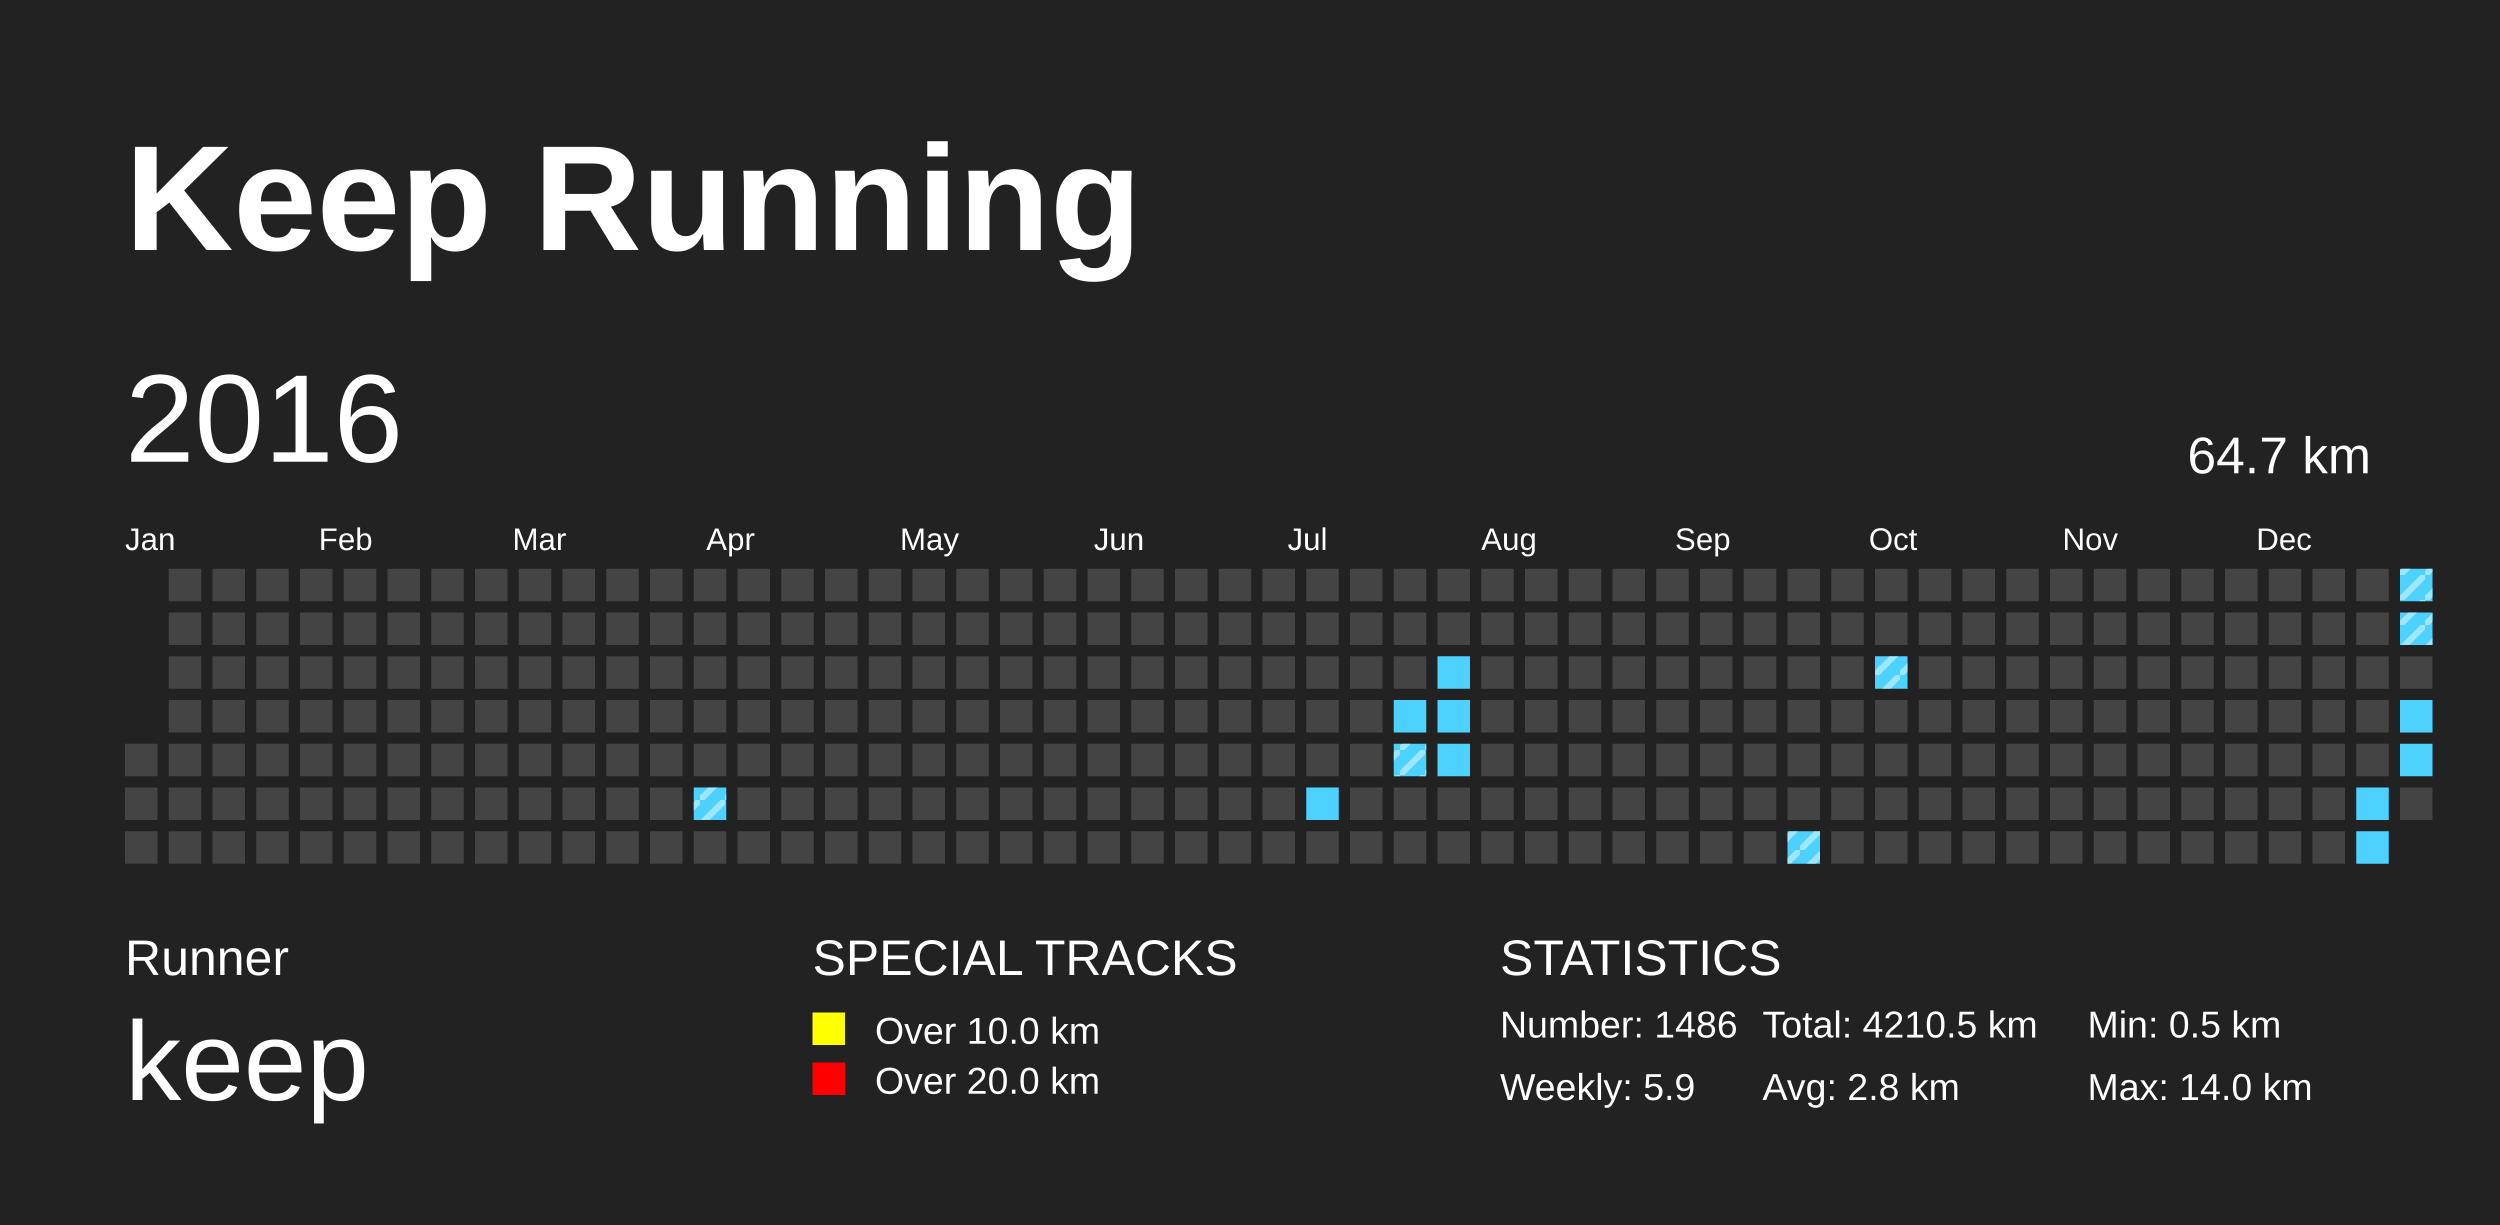
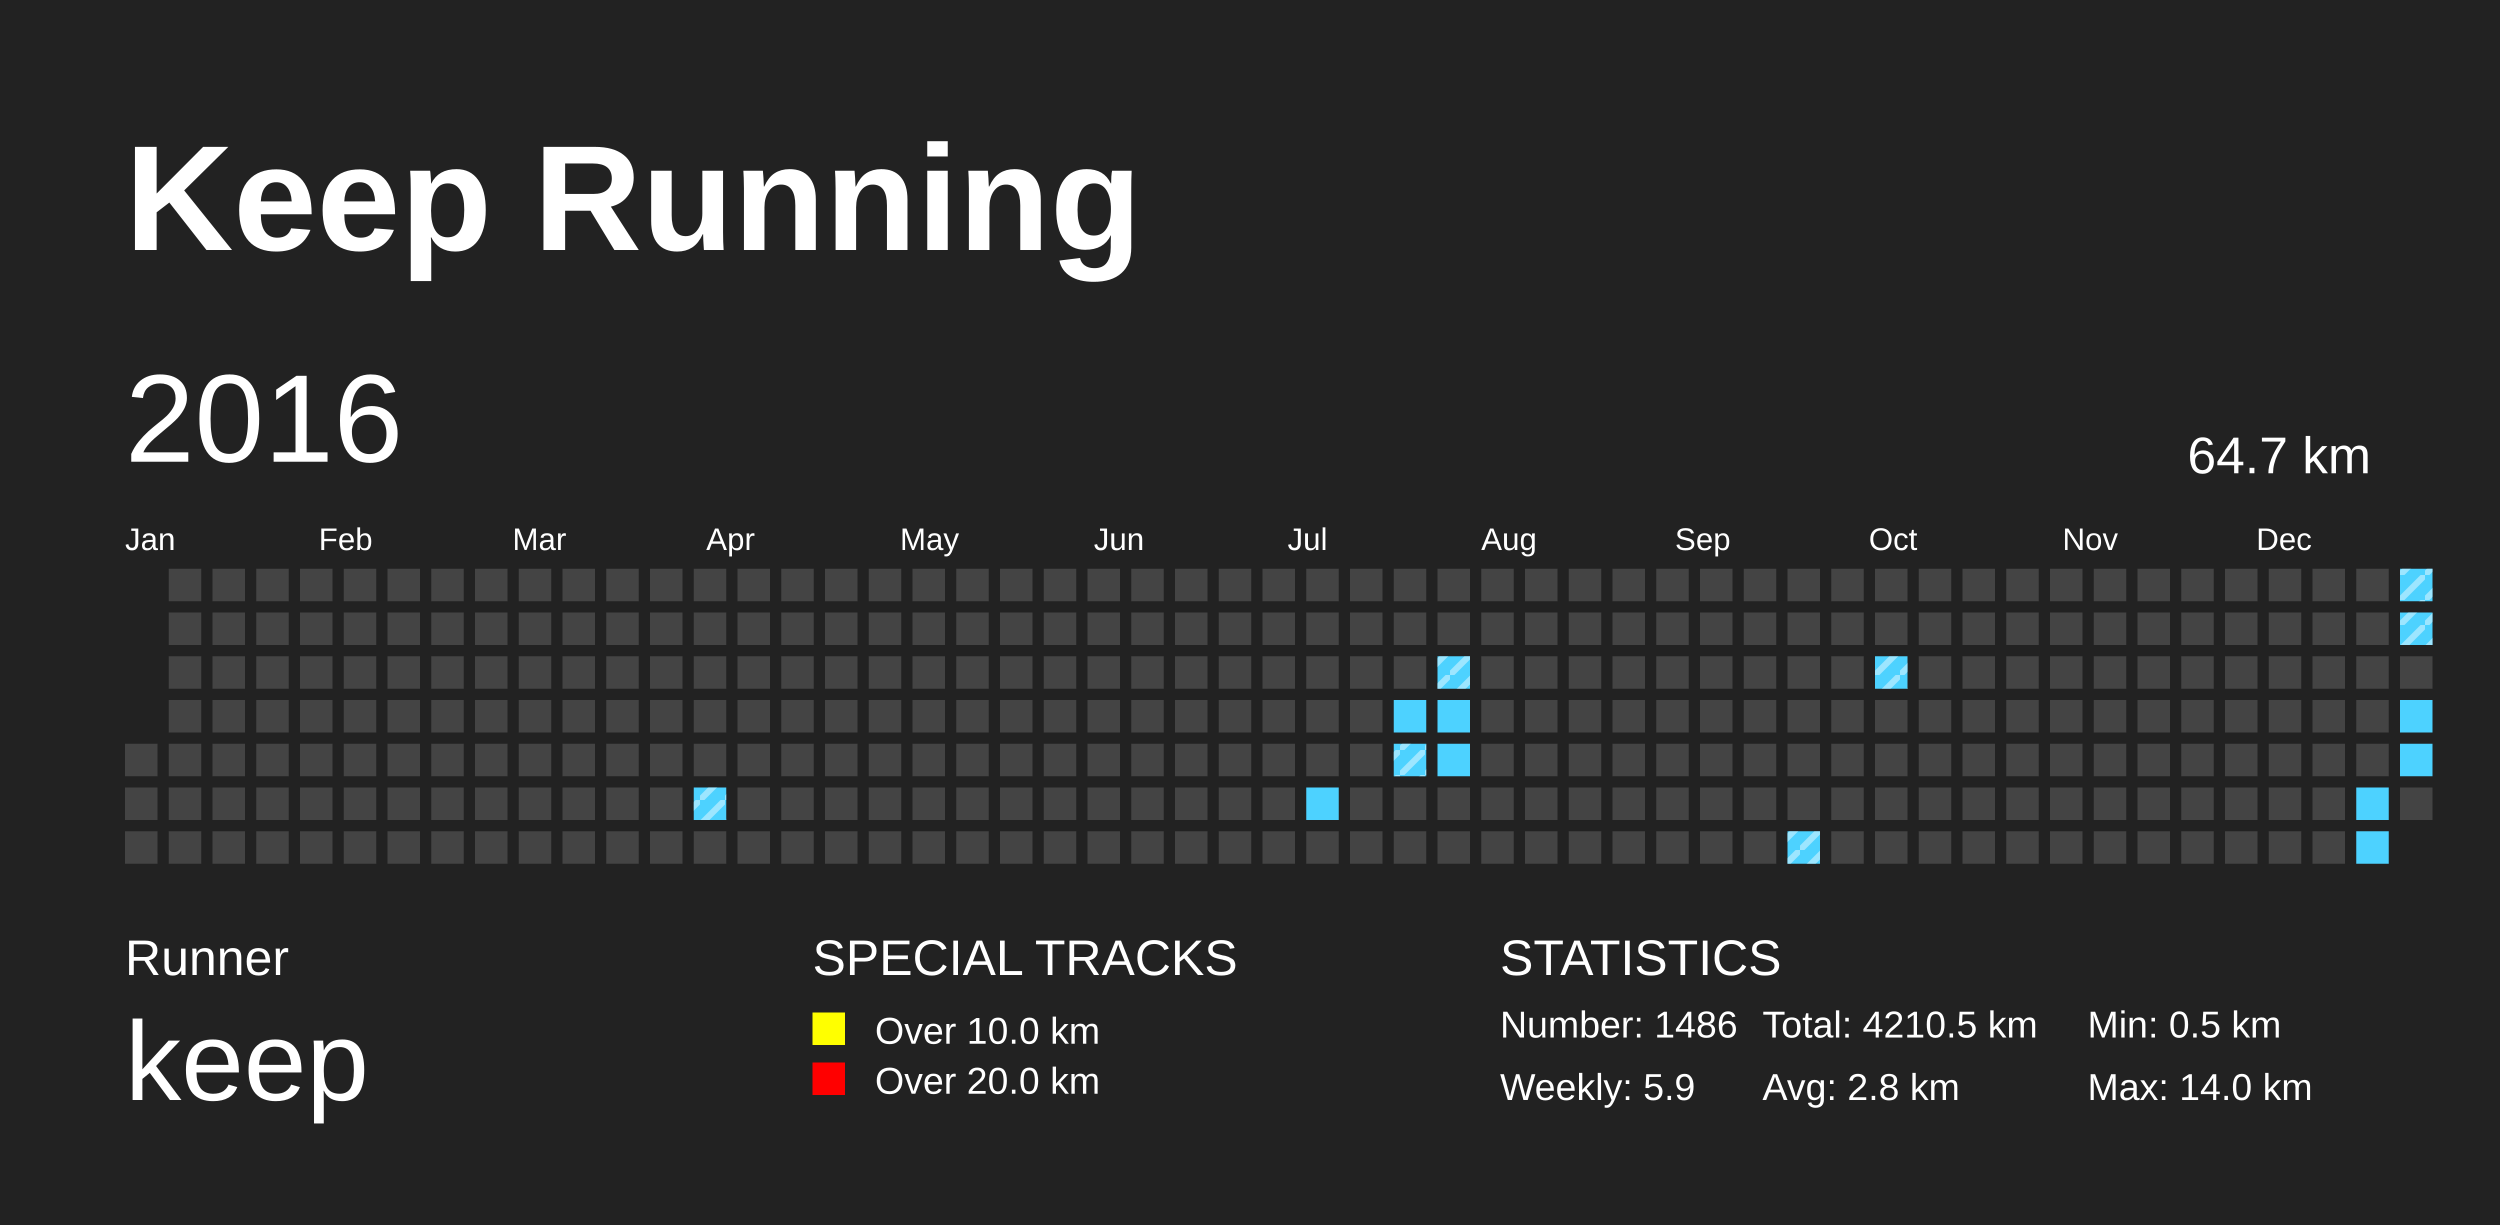
<svg xmlns="http://www.w3.org/2000/svg" baseProfile="full" height="98mm" version="1.1" viewBox="0,0,200,98" width="200mm">
  <defs>
    <pattern height="2" id="indoor-stripe" patternUnits="userSpaceOnUse" width="2">
      <line stroke="white" stroke-opacity="0.45" stroke-width="0.5" x1="0" x2="2" y1="2" y2="0" />
    </pattern>
  </defs>
  <rect fill="#222222" height="98" width="200" x="0" y="0" />
  <text fill="#FFFFFF" style="font-size:12px; font-family:Arial; font-weight:bold;" x="10" y="20">Keep Running</text>
  <text fill="#FFFFFF" style="font-size:4px; font-family:Arial" x="10" y="78">Runner</text>
  <text fill="#FFFFFF" style="font-size:9px; font-family:Arial" x="10" y="88">keep</text>
  <text fill="#FFFFFF" style="font-size:4px; font-family:Arial" x="65" y="78">SPECIAL TRACKS</text>
  <rect fill="yellow" height="2.6" width="2.6" x="65" y="81" />
  <text fill="#FFFFFF" style="font-size:3px; font-family:Arial" x="70" y="83.5">Over 10.0 km</text>
  <rect fill="red" height="2.6" width="2.6" x="65" y="85" />
  <text fill="#FFFFFF" style="font-size:3px; font-family:Arial" x="70" y="87.5">Over 20.0 km</text>
  <text fill="#FFFFFF" style="font-size:4px; font-family:Arial" x="120" y="78">STATISTICS</text>
  <text fill="#FFFFFF" style="font-size:3px; font-family:Arial" x="120" y="83">Number: 1486</text>
  <text fill="#FFFFFF" style="font-size:3px; font-family:Arial" x="120" y="88">Weekly: 5.9</text>
  <text fill="#FFFFFF" style="font-size:3px; font-family:Arial" x="141" y="83">Total: 4210.5 km</text>
  <text fill="#FFFFFF" style="font-size:3px; font-family:Arial" x="141" y="88">Avg: 2.8 km</text>
  <text fill="#FFFFFF" style="font-size:3px; font-family:Arial" x="167" y="83">Min: 0.5 km</text>
  <text fill="#FFFFFF" style="font-size:3px; font-family:Arial" x="167" y="88">Max: 14.0 km</text>
  <text dominant-baseline="hanging" fill="#FFFFFF" style="font-size:10.0px; font-family:Arial;" x="10" y="30">2016</text>
  <text dominant-baseline="hanging" fill="#FFFFFF" style="font-size:4.125px; font-family:Arial;" x="175" y="35">64.7 km</text>
  <text fill="#FFFFFF" style="font-size:2.5px; font-family:Arial" x="10.0" y="44">Jan</text>
  <text fill="#FFFFFF" style="font-size:2.5px; font-family:Arial" x="25.5" y="44">Feb</text>
  <text fill="#FFFFFF" style="font-size:2.5px; font-family:Arial" x="41.0" y="44">Mar</text>
  <text fill="#FFFFFF" style="font-size:2.5px; font-family:Arial" x="56.5" y="44">Apr</text>
  <text fill="#FFFFFF" style="font-size:2.5px; font-family:Arial" x="72.0" y="44">May</text>
  <text fill="#FFFFFF" style="font-size:2.5px; font-family:Arial" x="87.5" y="44">Jun</text>
  <text fill="#FFFFFF" style="font-size:2.5px; font-family:Arial" x="103.0" y="44">Jul</text>
  <text fill="#FFFFFF" style="font-size:2.5px; font-family:Arial" x="118.5" y="44">Aug</text>
  <text fill="#FFFFFF" style="font-size:2.5px; font-family:Arial" x="134.0" y="44">Sep</text>
  <text fill="#FFFFFF" style="font-size:2.5px; font-family:Arial" x="149.5" y="44">Oct</text>
  <text fill="#FFFFFF" style="font-size:2.5px; font-family:Arial" x="165.0" y="44">Nov</text>
  <text fill="#FFFFFF" style="font-size:2.5px; font-family:Arial" x="180.5" y="44">Dec</text>
  <rect fill="#444444" height="2.6" width="2.6" x="10.0" y="59.5" />
  <rect fill="#444444" height="2.6" width="2.6" x="10.0" y="63.0" />
  <rect fill="#444444" height="2.6" width="2.6" x="10.0" y="66.5" />
  <rect fill="#444444" height="2.6" width="2.6" x="13.5" y="45.5" />
  <rect fill="#444444" height="2.6" width="2.6" x="13.5" y="49.0" />
  <rect fill="#444444" height="2.6" width="2.6" x="13.5" y="52.5" />
  <rect fill="#444444" height="2.6" width="2.6" x="13.5" y="56.0" />
  <rect fill="#444444" height="2.6" width="2.6" x="13.5" y="59.5" />
  <rect fill="#444444" height="2.6" width="2.6" x="13.5" y="63.0" />
  <rect fill="#444444" height="2.6" width="2.6" x="13.5" y="66.5" />
  <rect fill="#444444" height="2.6" width="2.6" x="17.0" y="45.5" />
  <rect fill="#444444" height="2.6" width="2.6" x="17.0" y="49.0" />
  <rect fill="#444444" height="2.6" width="2.6" x="17.0" y="52.5" />
  <rect fill="#444444" height="2.6" width="2.6" x="17.0" y="56.0" />
  <rect fill="#444444" height="2.6" width="2.6" x="17.0" y="59.5" />
  <rect fill="#444444" height="2.6" width="2.6" x="17.0" y="63.0" />
  <rect fill="#444444" height="2.6" width="2.6" x="17.0" y="66.5" />
  <rect fill="#444444" height="2.6" width="2.6" x="20.5" y="45.5" />
  <rect fill="#444444" height="2.6" width="2.6" x="20.5" y="49.0" />
  <rect fill="#444444" height="2.6" width="2.6" x="20.5" y="52.5" />
  <rect fill="#444444" height="2.6" width="2.6" x="20.5" y="56.0" />
  <rect fill="#444444" height="2.6" width="2.6" x="20.5" y="59.5" />
  <rect fill="#444444" height="2.6" width="2.6" x="20.5" y="63.0" />
  <rect fill="#444444" height="2.6" width="2.6" x="20.5" y="66.5" />
  <rect fill="#444444" height="2.6" width="2.6" x="24.0" y="45.5" />
  <rect fill="#444444" height="2.6" width="2.6" x="24.0" y="49.0" />
  <rect fill="#444444" height="2.6" width="2.6" x="24.0" y="52.5" />
  <rect fill="#444444" height="2.6" width="2.6" x="24.0" y="56.0" />
  <rect fill="#444444" height="2.6" width="2.6" x="24.0" y="59.5" />
  <rect fill="#444444" height="2.6" width="2.6" x="24.0" y="63.0" />
  <rect fill="#444444" height="2.6" width="2.6" x="24.0" y="66.5" />
  <rect fill="#444444" height="2.6" width="2.6" x="27.5" y="45.5" />
  <rect fill="#444444" height="2.6" width="2.6" x="27.5" y="49.0" />
  <rect fill="#444444" height="2.6" width="2.6" x="27.5" y="52.5" />
  <rect fill="#444444" height="2.6" width="2.6" x="27.5" y="56.0" />
  <rect fill="#444444" height="2.6" width="2.6" x="27.5" y="59.5" />
  <rect fill="#444444" height="2.6" width="2.6" x="27.5" y="63.0" />
  <rect fill="#444444" height="2.6" width="2.6" x="27.5" y="66.5" />
  <rect fill="#444444" height="2.6" width="2.6" x="31.0" y="45.5" />
  <rect fill="#444444" height="2.6" width="2.6" x="31.0" y="49.0" />
  <rect fill="#444444" height="2.6" width="2.6" x="31.0" y="52.5" />
  <rect fill="#444444" height="2.6" width="2.6" x="31.0" y="56.0" />
  <rect fill="#444444" height="2.6" width="2.6" x="31.0" y="59.5" />
  <rect fill="#444444" height="2.6" width="2.6" x="31.0" y="63.0" />
  <rect fill="#444444" height="2.6" width="2.6" x="31.0" y="66.5" />
  <rect fill="#444444" height="2.6" width="2.6" x="34.5" y="45.5" />
  <rect fill="#444444" height="2.6" width="2.6" x="34.5" y="49.0" />
  <rect fill="#444444" height="2.6" width="2.6" x="34.5" y="52.5" />
  <rect fill="#444444" height="2.6" width="2.6" x="34.5" y="56.0" />
  <rect fill="#444444" height="2.6" width="2.6" x="34.5" y="59.5" />
  <rect fill="#444444" height="2.6" width="2.6" x="34.5" y="63.0" />
  <rect fill="#444444" height="2.6" width="2.6" x="34.5" y="66.5" />
  <rect fill="#444444" height="2.6" width="2.6" x="38.0" y="45.5" />
  <rect fill="#444444" height="2.6" width="2.6" x="38.0" y="49.0" />
  <rect fill="#444444" height="2.6" width="2.6" x="38.0" y="52.5" />
  <rect fill="#444444" height="2.6" width="2.6" x="38.0" y="56.0" />
  <rect fill="#444444" height="2.6" width="2.6" x="38.0" y="59.5" />
  <rect fill="#444444" height="2.6" width="2.6" x="38.0" y="63.0" />
  <rect fill="#444444" height="2.6" width="2.6" x="38.0" y="66.5" />
  <rect fill="#444444" height="2.6" width="2.6" x="41.5" y="45.5" />
  <rect fill="#444444" height="2.6" width="2.6" x="41.5" y="49.0" />
  <rect fill="#444444" height="2.6" width="2.6" x="41.5" y="52.5" />
  <rect fill="#444444" height="2.6" width="2.6" x="41.5" y="56.0" />
  <rect fill="#444444" height="2.6" width="2.6" x="41.5" y="59.5" />
  <rect fill="#444444" height="2.6" width="2.6" x="41.5" y="63.0" />
  <rect fill="#444444" height="2.6" width="2.6" x="41.5" y="66.5" />
  <rect fill="#444444" height="2.6" width="2.6" x="45.0" y="45.5" />
  <rect fill="#444444" height="2.6" width="2.6" x="45.0" y="49.0" />
  <rect fill="#444444" height="2.6" width="2.6" x="45.0" y="52.5" />
  <rect fill="#444444" height="2.6" width="2.6" x="45.0" y="56.0" />
  <rect fill="#444444" height="2.6" width="2.6" x="45.0" y="59.5" />
  <rect fill="#444444" height="2.6" width="2.6" x="45.0" y="63.0" />
  <rect fill="#444444" height="2.6" width="2.6" x="45.0" y="66.5" />
  <rect fill="#444444" height="2.6" width="2.6" x="48.5" y="45.5" />
  <rect fill="#444444" height="2.6" width="2.6" x="48.5" y="49.0" />
  <rect fill="#444444" height="2.6" width="2.6" x="48.5" y="52.5" />
  <rect fill="#444444" height="2.6" width="2.6" x="48.5" y="56.0" />
  <rect fill="#444444" height="2.6" width="2.6" x="48.5" y="59.5" />
  <rect fill="#444444" height="2.6" width="2.6" x="48.5" y="63.0" />
  <rect fill="#444444" height="2.6" width="2.6" x="48.5" y="66.5" />
  <rect fill="#444444" height="2.6" width="2.6" x="52.0" y="45.5" />
  <rect fill="#444444" height="2.6" width="2.6" x="52.0" y="49.0" />
  <rect fill="#444444" height="2.6" width="2.6" x="52.0" y="52.5" />
  <rect fill="#444444" height="2.6" width="2.6" x="52.0" y="56.0" />
  <rect fill="#444444" height="2.6" width="2.6" x="52.0" y="59.5" />
  <rect fill="#444444" height="2.6" width="2.6" x="52.0" y="63.0" />
  <rect fill="#444444" height="2.6" width="2.6" x="52.0" y="66.5" />
  <rect fill="#444444" height="2.6" width="2.6" x="55.5" y="45.5" />
  <rect fill="#444444" height="2.6" width="2.6" x="55.5" y="49.0" />
  <rect fill="#444444" height="2.6" width="2.6" x="55.5" y="52.5" />
  <rect fill="#444444" height="2.6" width="2.6" x="55.5" y="56.0" />
  <rect fill="#444444" height="2.6" width="2.6" x="55.5" y="59.5" />
  <rect fill="#4DD2FF" height="2.6" width="2.6" x="55.5" y="63.0" />
  <rect fill="url(#indoor-stripe)" height="2.6" style="pointer-events: none;" width="2.6" x="55.5" y="63.0" />
  <rect fill="#444444" height="2.6" width="2.6" x="55.5" y="66.5" />
  <rect fill="#444444" height="2.6" width="2.6" x="59.0" y="45.5" />
  <rect fill="#444444" height="2.6" width="2.6" x="59.0" y="49.0" />
  <rect fill="#444444" height="2.6" width="2.6" x="59.0" y="52.5" />
  <rect fill="#444444" height="2.6" width="2.6" x="59.0" y="56.0" />
  <rect fill="#444444" height="2.6" width="2.6" x="59.0" y="59.5" />
  <rect fill="#444444" height="2.6" width="2.6" x="59.0" y="63.0" />
  <rect fill="#444444" height="2.6" width="2.6" x="59.0" y="66.5" />
  <rect fill="#444444" height="2.6" width="2.6" x="62.5" y="45.5" />
  <rect fill="#444444" height="2.6" width="2.6" x="62.5" y="49.0" />
  <rect fill="#444444" height="2.6" width="2.6" x="62.5" y="52.5" />
  <rect fill="#444444" height="2.6" width="2.6" x="62.5" y="56.0" />
  <rect fill="#444444" height="2.6" width="2.6" x="62.5" y="59.5" />
  <rect fill="#444444" height="2.6" width="2.6" x="62.5" y="63.0" />
  <rect fill="#444444" height="2.6" width="2.6" x="62.5" y="66.5" />
  <rect fill="#444444" height="2.6" width="2.6" x="66.0" y="45.5" />
  <rect fill="#444444" height="2.6" width="2.6" x="66.0" y="49.0" />
  <rect fill="#444444" height="2.6" width="2.6" x="66.0" y="52.5" />
  <rect fill="#444444" height="2.6" width="2.6" x="66.0" y="56.0" />
  <rect fill="#444444" height="2.6" width="2.6" x="66.0" y="59.5" />
  <rect fill="#444444" height="2.6" width="2.6" x="66.0" y="63.0" />
  <rect fill="#444444" height="2.6" width="2.6" x="66.0" y="66.5" />
  <rect fill="#444444" height="2.6" width="2.6" x="69.5" y="45.5" />
  <rect fill="#444444" height="2.6" width="2.6" x="69.5" y="49.0" />
  <rect fill="#444444" height="2.6" width="2.6" x="69.5" y="52.5" />
  <rect fill="#444444" height="2.6" width="2.6" x="69.5" y="56.0" />
  <rect fill="#444444" height="2.6" width="2.6" x="69.5" y="59.5" />
  <rect fill="#444444" height="2.6" width="2.6" x="69.5" y="63.0" />
  <rect fill="#444444" height="2.6" width="2.6" x="69.5" y="66.5" />
  <rect fill="#444444" height="2.6" width="2.6" x="73.0" y="45.5" />
  <rect fill="#444444" height="2.6" width="2.6" x="73.0" y="49.0" />
  <rect fill="#444444" height="2.6" width="2.6" x="73.0" y="52.5" />
  <rect fill="#444444" height="2.6" width="2.6" x="73.0" y="56.0" />
  <rect fill="#444444" height="2.6" width="2.6" x="73.0" y="59.5" />
  <rect fill="#444444" height="2.6" width="2.6" x="73.0" y="63.0" />
  <rect fill="#444444" height="2.6" width="2.6" x="73.0" y="66.5" />
  <rect fill="#444444" height="2.6" width="2.6" x="76.5" y="45.5" />
  <rect fill="#444444" height="2.6" width="2.6" x="76.5" y="49.0" />
  <rect fill="#444444" height="2.6" width="2.6" x="76.5" y="52.5" />
  <rect fill="#444444" height="2.6" width="2.6" x="76.5" y="56.0" />
  <rect fill="#444444" height="2.6" width="2.6" x="76.5" y="59.5" />
  <rect fill="#444444" height="2.6" width="2.6" x="76.5" y="63.0" />
  <rect fill="#444444" height="2.6" width="2.6" x="76.5" y="66.5" />
  <rect fill="#444444" height="2.6" width="2.6" x="80.0" y="45.5" />
  <rect fill="#444444" height="2.6" width="2.6" x="80.0" y="49.0" />
  <rect fill="#444444" height="2.6" width="2.6" x="80.0" y="52.5" />
  <rect fill="#444444" height="2.6" width="2.6" x="80.0" y="56.0" />
  <rect fill="#444444" height="2.6" width="2.6" x="80.0" y="59.5" />
  <rect fill="#444444" height="2.6" width="2.6" x="80.0" y="63.0" />
  <rect fill="#444444" height="2.6" width="2.6" x="80.0" y="66.5" />
  <rect fill="#444444" height="2.6" width="2.6" x="83.5" y="45.5" />
  <rect fill="#444444" height="2.6" width="2.6" x="83.5" y="49.0" />
  <rect fill="#444444" height="2.6" width="2.6" x="83.5" y="52.5" />
  <rect fill="#444444" height="2.6" width="2.6" x="83.5" y="56.0" />
  <rect fill="#444444" height="2.6" width="2.6" x="83.5" y="59.5" />
  <rect fill="#444444" height="2.6" width="2.6" x="83.5" y="63.0" />
  <rect fill="#444444" height="2.6" width="2.6" x="83.5" y="66.5" />
  <rect fill="#444444" height="2.6" width="2.6" x="87.0" y="45.5" />
  <rect fill="#444444" height="2.6" width="2.6" x="87.0" y="49.0" />
  <rect fill="#444444" height="2.6" width="2.6" x="87.0" y="52.5" />
  <rect fill="#444444" height="2.6" width="2.6" x="87.0" y="56.0" />
  <rect fill="#444444" height="2.6" width="2.6" x="87.0" y="59.5" />
  <rect fill="#444444" height="2.6" width="2.6" x="87.0" y="63.0" />
  <rect fill="#444444" height="2.6" width="2.6" x="87.0" y="66.5" />
  <rect fill="#444444" height="2.6" width="2.6" x="90.5" y="45.5" />
  <rect fill="#444444" height="2.6" width="2.6" x="90.5" y="49.0" />
  <rect fill="#444444" height="2.6" width="2.6" x="90.5" y="52.5" />
  <rect fill="#444444" height="2.6" width="2.6" x="90.5" y="56.0" />
  <rect fill="#444444" height="2.6" width="2.6" x="90.5" y="59.5" />
  <rect fill="#444444" height="2.6" width="2.6" x="90.5" y="63.0" />
  <rect fill="#444444" height="2.6" width="2.6" x="90.5" y="66.5" />
  <rect fill="#444444" height="2.6" width="2.6" x="94.0" y="45.5" />
  <rect fill="#444444" height="2.6" width="2.6" x="94.0" y="49.0" />
  <rect fill="#444444" height="2.6" width="2.6" x="94.0" y="52.5" />
  <rect fill="#444444" height="2.6" width="2.6" x="94.0" y="56.0" />
  <rect fill="#444444" height="2.6" width="2.6" x="94.0" y="59.5" />
  <rect fill="#444444" height="2.6" width="2.6" x="94.0" y="63.0" />
  <rect fill="#444444" height="2.6" width="2.6" x="94.0" y="66.5" />
  <rect fill="#444444" height="2.6" width="2.6" x="97.5" y="45.5" />
  <rect fill="#444444" height="2.6" width="2.6" x="97.5" y="49.0" />
  <rect fill="#444444" height="2.6" width="2.6" x="97.5" y="52.5" />
  <rect fill="#444444" height="2.6" width="2.6" x="97.5" y="56.0" />
  <rect fill="#444444" height="2.6" width="2.6" x="97.5" y="59.5" />
  <rect fill="#444444" height="2.6" width="2.6" x="97.5" y="63.0" />
  <rect fill="#444444" height="2.6" width="2.6" x="97.5" y="66.5" />
  <rect fill="#444444" height="2.6" width="2.6" x="101.0" y="45.5" />
  <rect fill="#444444" height="2.6" width="2.6" x="101.0" y="49.0" />
  <rect fill="#444444" height="2.6" width="2.6" x="101.0" y="52.5" />
  <rect fill="#444444" height="2.6" width="2.6" x="101.0" y="56.0" />
  <rect fill="#444444" height="2.6" width="2.6" x="101.0" y="59.5" />
  <rect fill="#444444" height="2.6" width="2.6" x="101.0" y="63.0" />
  <rect fill="#444444" height="2.6" width="2.6" x="101.0" y="66.5" />
  <rect fill="#444444" height="2.6" width="2.6" x="104.5" y="45.5" />
  <rect fill="#444444" height="2.6" width="2.6" x="104.5" y="49.0" />
  <rect fill="#444444" height="2.6" width="2.6" x="104.5" y="52.5" />
  <rect fill="#444444" height="2.6" width="2.6" x="104.5" y="56.0" />
  <rect fill="#444444" height="2.6" width="2.6" x="104.5" y="59.5" />
  <rect fill="#4DD2FF" height="2.6" width="2.6" x="104.5" y="63.0" />
  <rect fill="#444444" height="2.6" width="2.6" x="104.5" y="66.5" />
  <rect fill="#444444" height="2.6" width="2.6" x="108.0" y="45.5" />
  <rect fill="#444444" height="2.6" width="2.6" x="108.0" y="49.0" />
  <rect fill="#444444" height="2.6" width="2.6" x="108.0" y="52.5" />
  <rect fill="#444444" height="2.6" width="2.6" x="108.0" y="56.0" />
  <rect fill="#444444" height="2.6" width="2.6" x="108.0" y="59.5" />
  <rect fill="#444444" height="2.6" width="2.6" x="108.0" y="63.0" />
  <rect fill="#444444" height="2.6" width="2.6" x="108.0" y="66.5" />
  <rect fill="#444444" height="2.6" width="2.6" x="111.5" y="45.5" />
  <rect fill="#444444" height="2.6" width="2.6" x="111.5" y="49.0" />
  <rect fill="#444444" height="2.6" width="2.6" x="111.5" y="52.5" />
  <rect fill="#4DD2FF" height="2.6" width="2.6" x="111.5" y="56.0" />
  <rect fill="#4DD2FF" height="2.6" width="2.6" x="111.5" y="59.5" />
  <rect fill="url(#indoor-stripe)" height="2.6" style="pointer-events: none;" width="2.6" x="111.5" y="59.5" />
  <rect fill="#444444" height="2.6" width="2.6" x="111.5" y="63.0" />
  <rect fill="#444444" height="2.6" width="2.6" x="111.5" y="66.5" />
  <rect fill="#444444" height="2.6" width="2.6" x="115.0" y="45.5" />
  <rect fill="#444444" height="2.6" width="2.6" x="115.0" y="49.0" />
  <rect fill="#4DD2FF" height="2.6" width="2.6" x="115.0" y="52.5" />
+   <rect fill="url(#indoor-stripe)" height="2.6" style="pointer-events: none;" width="2.6" x="115.0" y="52.5" />
  <rect fill="#4DD2FF" height="2.6" width="2.6" x="115.0" y="56.0" />
  <rect fill="#4DD2FF" height="2.6" width="2.6" x="115.0" y="59.5" />
  <rect fill="#444444" height="2.6" width="2.6" x="115.0" y="63.0" />
  <rect fill="#444444" height="2.6" width="2.6" x="115.0" y="66.5" />
  <rect fill="#444444" height="2.6" width="2.6" x="118.5" y="45.5" />
  <rect fill="#444444" height="2.6" width="2.6" x="118.5" y="49.0" />
  <rect fill="#444444" height="2.6" width="2.6" x="118.5" y="52.5" />
  <rect fill="#444444" height="2.6" width="2.6" x="118.5" y="56.0" />
  <rect fill="#444444" height="2.6" width="2.6" x="118.5" y="59.5" />
  <rect fill="#444444" height="2.6" width="2.6" x="118.5" y="63.0" />
  <rect fill="#444444" height="2.6" width="2.6" x="118.5" y="66.5" />
  <rect fill="#444444" height="2.6" width="2.6" x="122.0" y="45.5" />
  <rect fill="#444444" height="2.6" width="2.6" x="122.0" y="49.0" />
  <rect fill="#444444" height="2.6" width="2.6" x="122.0" y="52.5" />
  <rect fill="#444444" height="2.6" width="2.6" x="122.0" y="56.0" />
  <rect fill="#444444" height="2.6" width="2.6" x="122.0" y="59.5" />
  <rect fill="#444444" height="2.6" width="2.6" x="122.0" y="63.0" />
  <rect fill="#444444" height="2.6" width="2.6" x="122.0" y="66.5" />
  <rect fill="#444444" height="2.6" width="2.6" x="125.5" y="45.5" />
  <rect fill="#444444" height="2.6" width="2.6" x="125.5" y="49.0" />
  <rect fill="#444444" height="2.6" width="2.6" x="125.5" y="52.5" />
  <rect fill="#444444" height="2.6" width="2.6" x="125.5" y="56.0" />
  <rect fill="#444444" height="2.6" width="2.6" x="125.5" y="59.5" />
  <rect fill="#444444" height="2.6" width="2.6" x="125.5" y="63.0" />
  <rect fill="#444444" height="2.6" width="2.6" x="125.5" y="66.5" />
  <rect fill="#444444" height="2.6" width="2.6" x="129.0" y="45.5" />
  <rect fill="#444444" height="2.6" width="2.6" x="129.0" y="49.0" />
  <rect fill="#444444" height="2.6" width="2.6" x="129.0" y="52.5" />
  <rect fill="#444444" height="2.6" width="2.6" x="129.0" y="56.0" />
  <rect fill="#444444" height="2.6" width="2.6" x="129.0" y="59.5" />
  <rect fill="#444444" height="2.6" width="2.6" x="129.0" y="63.0" />
  <rect fill="#444444" height="2.6" width="2.6" x="129.0" y="66.5" />
  <rect fill="#444444" height="2.6" width="2.6" x="132.5" y="45.5" />
  <rect fill="#444444" height="2.6" width="2.6" x="132.5" y="49.0" />
  <rect fill="#444444" height="2.6" width="2.6" x="132.5" y="52.5" />
  <rect fill="#444444" height="2.6" width="2.6" x="132.5" y="56.0" />
  <rect fill="#444444" height="2.6" width="2.6" x="132.5" y="59.5" />
  <rect fill="#444444" height="2.6" width="2.6" x="132.5" y="63.0" />
  <rect fill="#444444" height="2.6" width="2.6" x="132.5" y="66.5" />
  <rect fill="#444444" height="2.6" width="2.6" x="136.0" y="45.5" />
  <rect fill="#444444" height="2.6" width="2.6" x="136.0" y="49.0" />
  <rect fill="#444444" height="2.6" width="2.6" x="136.0" y="52.5" />
  <rect fill="#444444" height="2.6" width="2.6" x="136.0" y="56.0" />
  <rect fill="#444444" height="2.6" width="2.6" x="136.0" y="59.5" />
  <rect fill="#444444" height="2.6" width="2.6" x="136.0" y="63.0" />
  <rect fill="#444444" height="2.6" width="2.6" x="136.0" y="66.5" />
  <rect fill="#444444" height="2.6" width="2.6" x="139.5" y="45.5" />
  <rect fill="#444444" height="2.6" width="2.6" x="139.5" y="49.0" />
  <rect fill="#444444" height="2.6" width="2.6" x="139.5" y="52.5" />
  <rect fill="#444444" height="2.6" width="2.6" x="139.5" y="56.0" />
  <rect fill="#444444" height="2.6" width="2.6" x="139.5" y="59.5" />
  <rect fill="#444444" height="2.6" width="2.6" x="139.5" y="63.0" />
  <rect fill="#444444" height="2.6" width="2.6" x="139.5" y="66.5" />
  <rect fill="#444444" height="2.6" width="2.6" x="143.0" y="45.5" />
  <rect fill="#444444" height="2.6" width="2.6" x="143.0" y="49.0" />
  <rect fill="#444444" height="2.6" width="2.6" x="143.0" y="52.5" />
  <rect fill="#444444" height="2.6" width="2.6" x="143.0" y="56.0" />
  <rect fill="#444444" height="2.6" width="2.6" x="143.0" y="59.5" />
  <rect fill="#444444" height="2.6" width="2.6" x="143.0" y="63.0" />
  <rect fill="#4DD2FF" height="2.6" width="2.6" x="143.0" y="66.5" />
  <rect fill="url(#indoor-stripe)" height="2.6" style="pointer-events: none;" width="2.6" x="143.0" y="66.5" />
  <rect fill="#444444" height="2.6" width="2.6" x="146.5" y="45.5" />
  <rect fill="#444444" height="2.6" width="2.6" x="146.5" y="49.0" />
  <rect fill="#444444" height="2.6" width="2.6" x="146.5" y="52.5" />
  <rect fill="#444444" height="2.6" width="2.6" x="146.5" y="56.0" />
  <rect fill="#444444" height="2.6" width="2.6" x="146.5" y="59.5" />
  <rect fill="#444444" height="2.6" width="2.6" x="146.5" y="63.0" />
  <rect fill="#444444" height="2.6" width="2.6" x="146.5" y="66.5" />
  <rect fill="#444444" height="2.6" width="2.6" x="150.0" y="45.5" />
  <rect fill="#444444" height="2.6" width="2.6" x="150.0" y="49.0" />
  <rect fill="#4DD2FF" height="2.6" width="2.6" x="150.0" y="52.5" />
  <rect fill="url(#indoor-stripe)" height="2.6" style="pointer-events: none;" width="2.6" x="150.0" y="52.5" />
  <rect fill="#444444" height="2.6" width="2.6" x="150.0" y="56.0" />
  <rect fill="#444444" height="2.6" width="2.6" x="150.0" y="59.5" />
  <rect fill="#444444" height="2.6" width="2.6" x="150.0" y="63.0" />
  <rect fill="#444444" height="2.6" width="2.6" x="150.0" y="66.5" />
  <rect fill="#444444" height="2.6" width="2.6" x="153.5" y="45.5" />
  <rect fill="#444444" height="2.6" width="2.6" x="153.5" y="49.0" />
  <rect fill="#444444" height="2.6" width="2.6" x="153.5" y="52.5" />
  <rect fill="#444444" height="2.6" width="2.6" x="153.5" y="56.0" />
  <rect fill="#444444" height="2.6" width="2.6" x="153.5" y="59.5" />
  <rect fill="#444444" height="2.6" width="2.6" x="153.5" y="63.0" />
  <rect fill="#444444" height="2.6" width="2.6" x="153.5" y="66.5" />
  <rect fill="#444444" height="2.6" width="2.6" x="157.0" y="45.5" />
  <rect fill="#444444" height="2.6" width="2.6" x="157.0" y="49.0" />
  <rect fill="#444444" height="2.6" width="2.6" x="157.0" y="52.5" />
  <rect fill="#444444" height="2.6" width="2.6" x="157.0" y="56.0" />
  <rect fill="#444444" height="2.6" width="2.6" x="157.0" y="59.5" />
  <rect fill="#444444" height="2.6" width="2.6" x="157.0" y="63.0" />
  <rect fill="#444444" height="2.6" width="2.6" x="157.0" y="66.5" />
  <rect fill="#444444" height="2.6" width="2.6" x="160.5" y="45.5" />
  <rect fill="#444444" height="2.6" width="2.6" x="160.5" y="49.0" />
  <rect fill="#444444" height="2.6" width="2.6" x="160.5" y="52.5" />
  <rect fill="#444444" height="2.6" width="2.6" x="160.5" y="56.0" />
  <rect fill="#444444" height="2.6" width="2.6" x="160.5" y="59.5" />
  <rect fill="#444444" height="2.6" width="2.6" x="160.5" y="63.0" />
  <rect fill="#444444" height="2.6" width="2.6" x="160.5" y="66.5" />
  <rect fill="#444444" height="2.6" width="2.6" x="164.0" y="45.5" />
  <rect fill="#444444" height="2.6" width="2.6" x="164.0" y="49.0" />
  <rect fill="#444444" height="2.6" width="2.6" x="164.0" y="52.5" />
  <rect fill="#444444" height="2.6" width="2.6" x="164.0" y="56.0" />
  <rect fill="#444444" height="2.6" width="2.6" x="164.0" y="59.5" />
  <rect fill="#444444" height="2.6" width="2.6" x="164.0" y="63.0" />
  <rect fill="#444444" height="2.6" width="2.6" x="164.0" y="66.5" />
  <rect fill="#444444" height="2.6" width="2.6" x="167.5" y="45.5" />
  <rect fill="#444444" height="2.6" width="2.6" x="167.5" y="49.0" />
  <rect fill="#444444" height="2.6" width="2.6" x="167.5" y="52.5" />
  <rect fill="#444444" height="2.6" width="2.6" x="167.5" y="56.0" />
  <rect fill="#444444" height="2.6" width="2.6" x="167.5" y="59.5" />
  <rect fill="#444444" height="2.6" width="2.6" x="167.5" y="63.0" />
  <rect fill="#444444" height="2.6" width="2.6" x="167.5" y="66.5" />
  <rect fill="#444444" height="2.6" width="2.6" x="171.0" y="45.5" />
  <rect fill="#444444" height="2.6" width="2.6" x="171.0" y="49.0" />
  <rect fill="#444444" height="2.6" width="2.6" x="171.0" y="52.5" />
  <rect fill="#444444" height="2.6" width="2.6" x="171.0" y="56.0" />
  <rect fill="#444444" height="2.6" width="2.6" x="171.0" y="59.5" />
  <rect fill="#444444" height="2.6" width="2.6" x="171.0" y="63.0" />
  <rect fill="#444444" height="2.6" width="2.6" x="171.0" y="66.5" />
  <rect fill="#444444" height="2.6" width="2.6" x="174.5" y="45.5" />
  <rect fill="#444444" height="2.6" width="2.6" x="174.5" y="49.0" />
  <rect fill="#444444" height="2.6" width="2.6" x="174.5" y="52.5" />
  <rect fill="#444444" height="2.6" width="2.6" x="174.5" y="56.0" />
  <rect fill="#444444" height="2.6" width="2.6" x="174.5" y="59.5" />
  <rect fill="#444444" height="2.6" width="2.6" x="174.5" y="63.0" />
  <rect fill="#444444" height="2.6" width="2.6" x="174.5" y="66.5" />
  <rect fill="#444444" height="2.6" width="2.6" x="178.0" y="45.5" />
  <rect fill="#444444" height="2.6" width="2.6" x="178.0" y="49.0" />
  <rect fill="#444444" height="2.6" width="2.6" x="178.0" y="52.5" />
  <rect fill="#444444" height="2.6" width="2.6" x="178.0" y="56.0" />
  <rect fill="#444444" height="2.6" width="2.6" x="178.0" y="59.5" />
  <rect fill="#444444" height="2.6" width="2.6" x="178.0" y="63.0" />
  <rect fill="#444444" height="2.6" width="2.6" x="178.0" y="66.5" />
  <rect fill="#444444" height="2.6" width="2.6" x="181.5" y="45.5" />
  <rect fill="#444444" height="2.6" width="2.6" x="181.5" y="49.0" />
  <rect fill="#444444" height="2.6" width="2.6" x="181.5" y="52.5" />
  <rect fill="#444444" height="2.6" width="2.6" x="181.5" y="56.0" />
  <rect fill="#444444" height="2.6" width="2.6" x="181.5" y="59.5" />
  <rect fill="#444444" height="2.6" width="2.6" x="181.5" y="63.0" />
  <rect fill="#444444" height="2.6" width="2.6" x="181.5" y="66.5" />
  <rect fill="#444444" height="2.6" width="2.6" x="185.0" y="45.5" />
  <rect fill="#444444" height="2.6" width="2.6" x="185.0" y="49.0" />
  <rect fill="#444444" height="2.6" width="2.6" x="185.0" y="52.5" />
  <rect fill="#444444" height="2.6" width="2.6" x="185.0" y="56.0" />
  <rect fill="#444444" height="2.6" width="2.6" x="185.0" y="59.5" />
  <rect fill="#444444" height="2.6" width="2.6" x="185.0" y="63.0" />
  <rect fill="#444444" height="2.6" width="2.6" x="185.0" y="66.5" />
  <rect fill="#444444" height="2.6" width="2.6" x="188.5" y="45.5" />
  <rect fill="#444444" height="2.6" width="2.6" x="188.5" y="49.0" />
  <rect fill="#444444" height="2.6" width="2.6" x="188.5" y="52.5" />
  <rect fill="#444444" height="2.6" width="2.6" x="188.5" y="56.0" />
  <rect fill="#444444" height="2.6" width="2.6" x="188.5" y="59.5" />
  <rect fill="#4DD2FF" height="2.6" width="2.6" x="188.5" y="63.0" />
  <rect fill="#4DD2FF" height="2.6" width="2.6" x="188.5" y="66.5" />
  <rect fill="#4DD2FF" height="2.6" width="2.6" x="192.0" y="45.5" />
  <rect fill="url(#indoor-stripe)" height="2.6" style="pointer-events: none;" width="2.6" x="192.0" y="45.5" />
  <rect fill="#4DD2FF" height="2.6" width="2.6" x="192.0" y="49.0" />
  <rect fill="url(#indoor-stripe)" height="2.6" style="pointer-events: none;" width="2.6" x="192.0" y="49.0" />
  <rect fill="#444444" height="2.6" width="2.6" x="192.0" y="52.5" />
  <rect fill="#4DD2FF" height="2.6" width="2.6" x="192.0" y="56.0" />
  <rect fill="#4DD2FF" height="2.6" width="2.6" x="192.0" y="59.5" />
  <rect fill="#444444" height="2.6" width="2.6" x="192.0" y="63.0" />
</svg>
